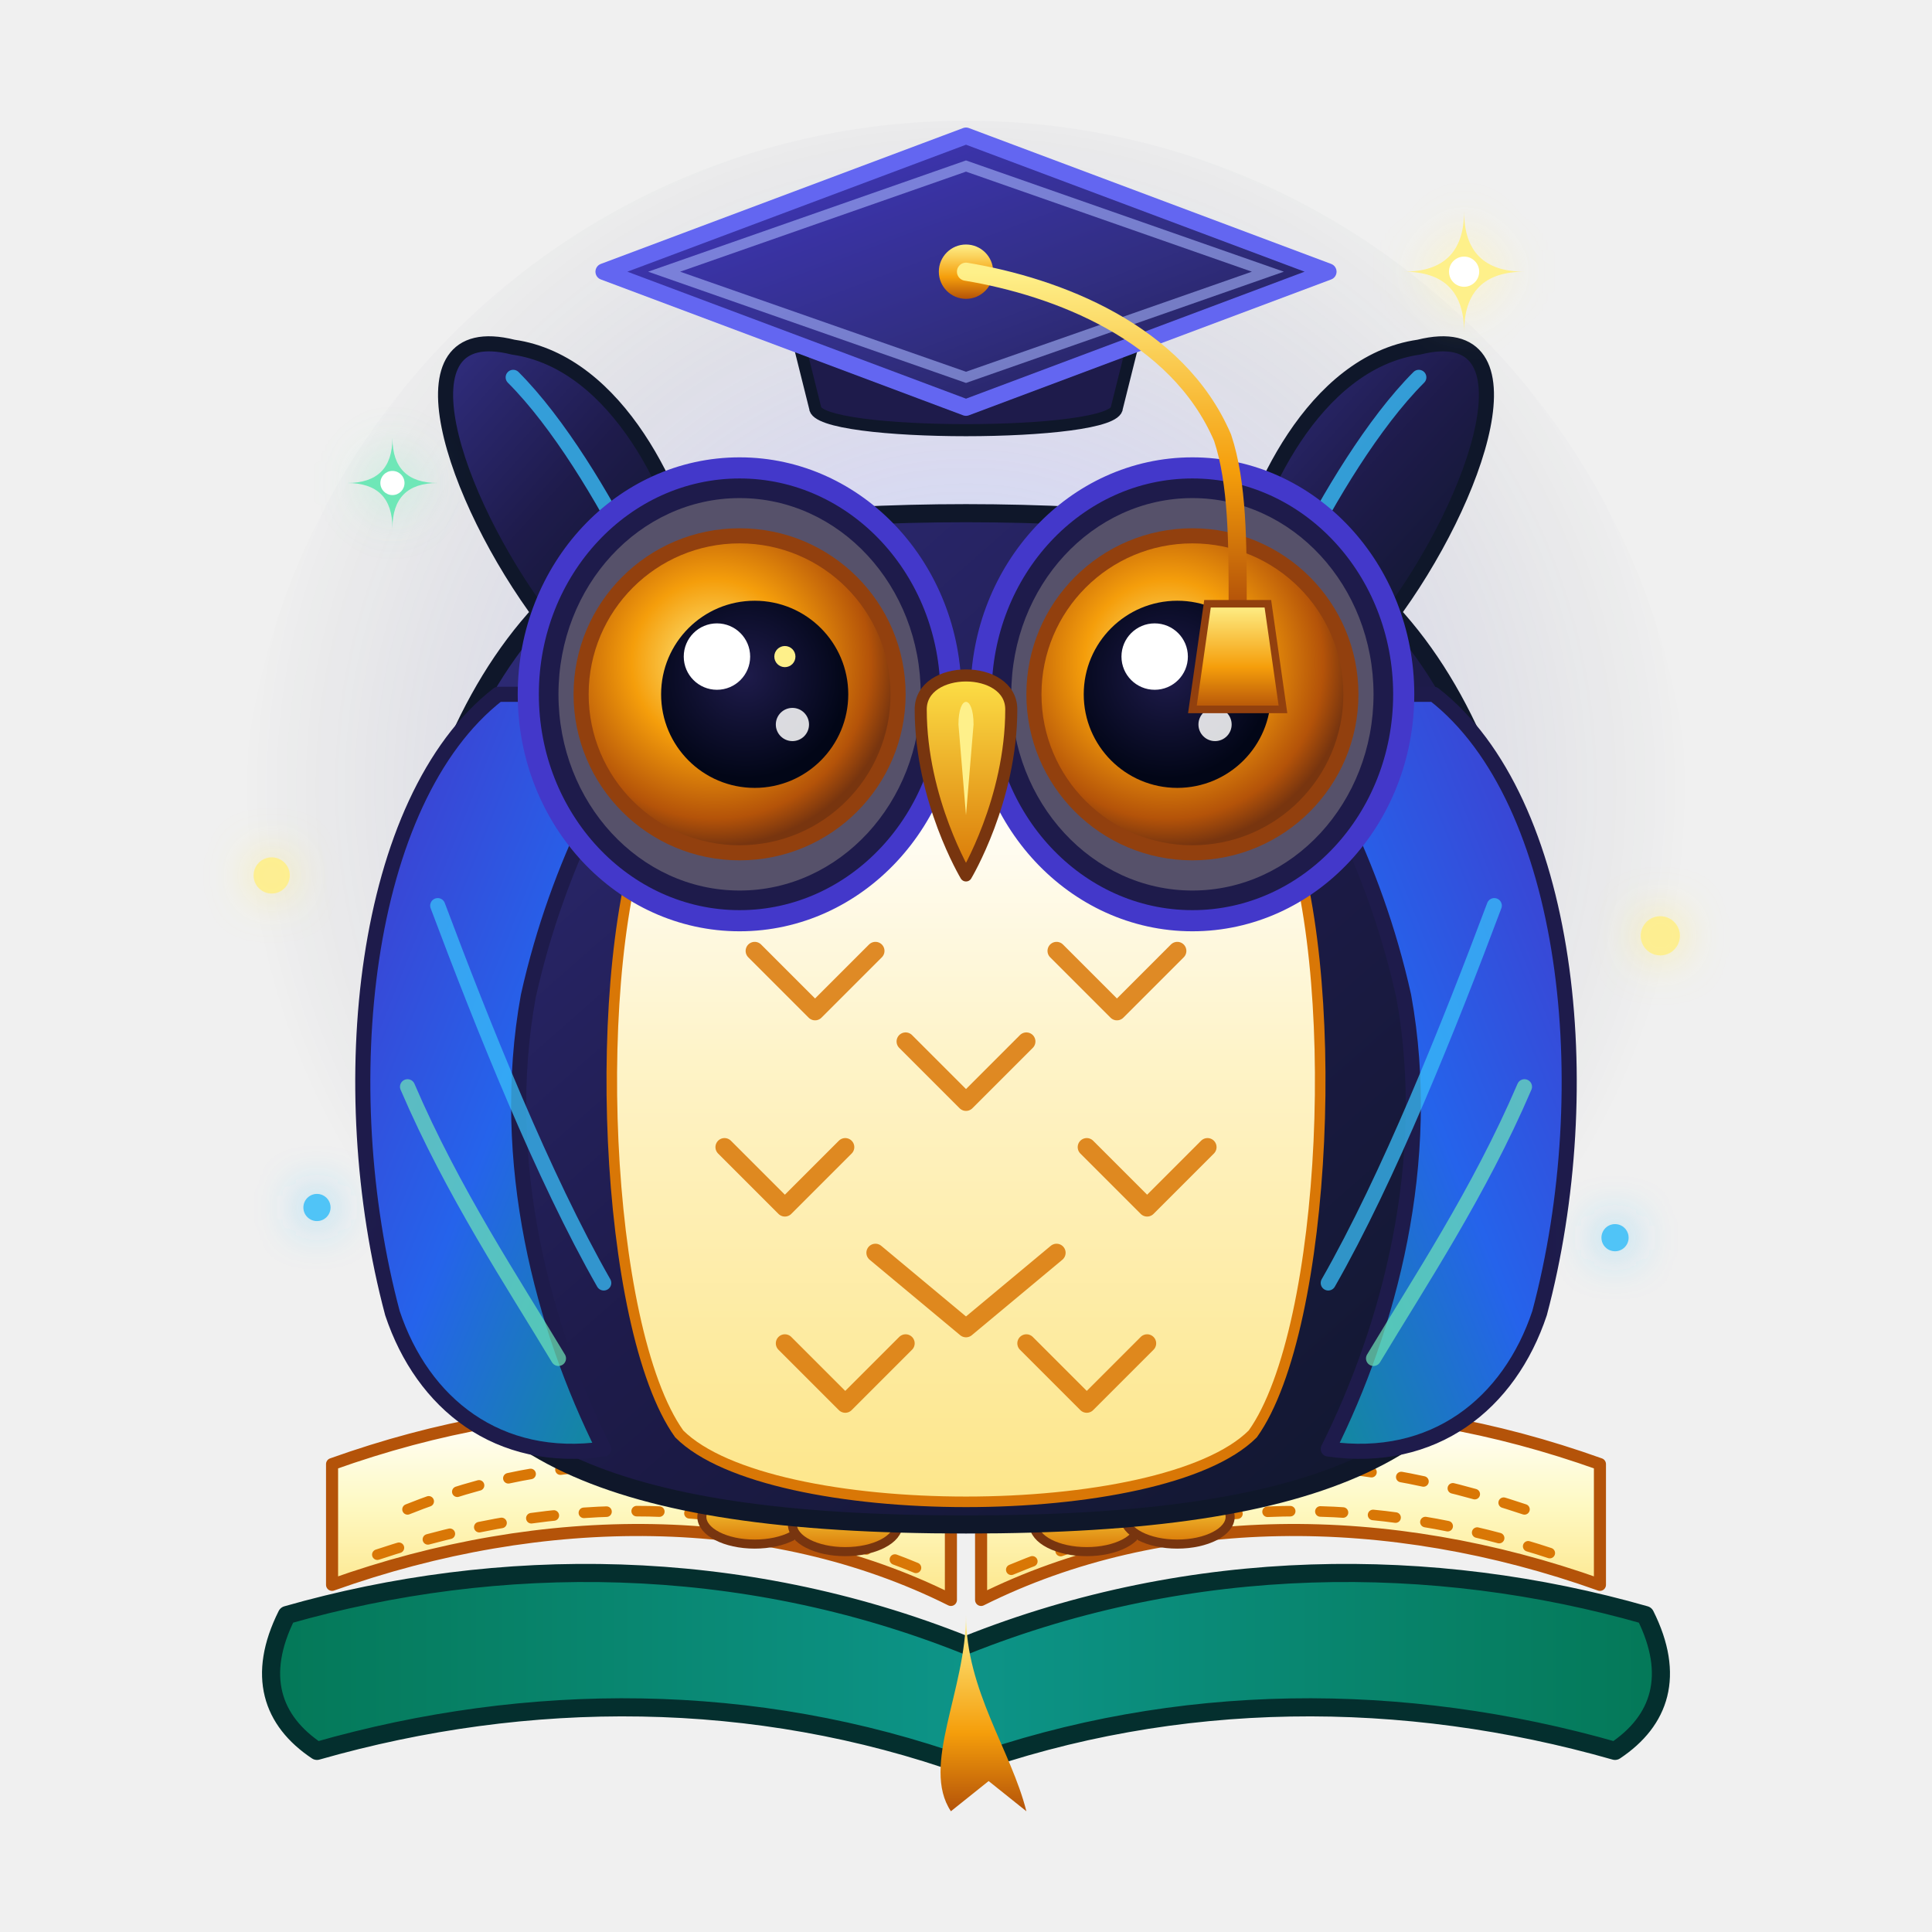
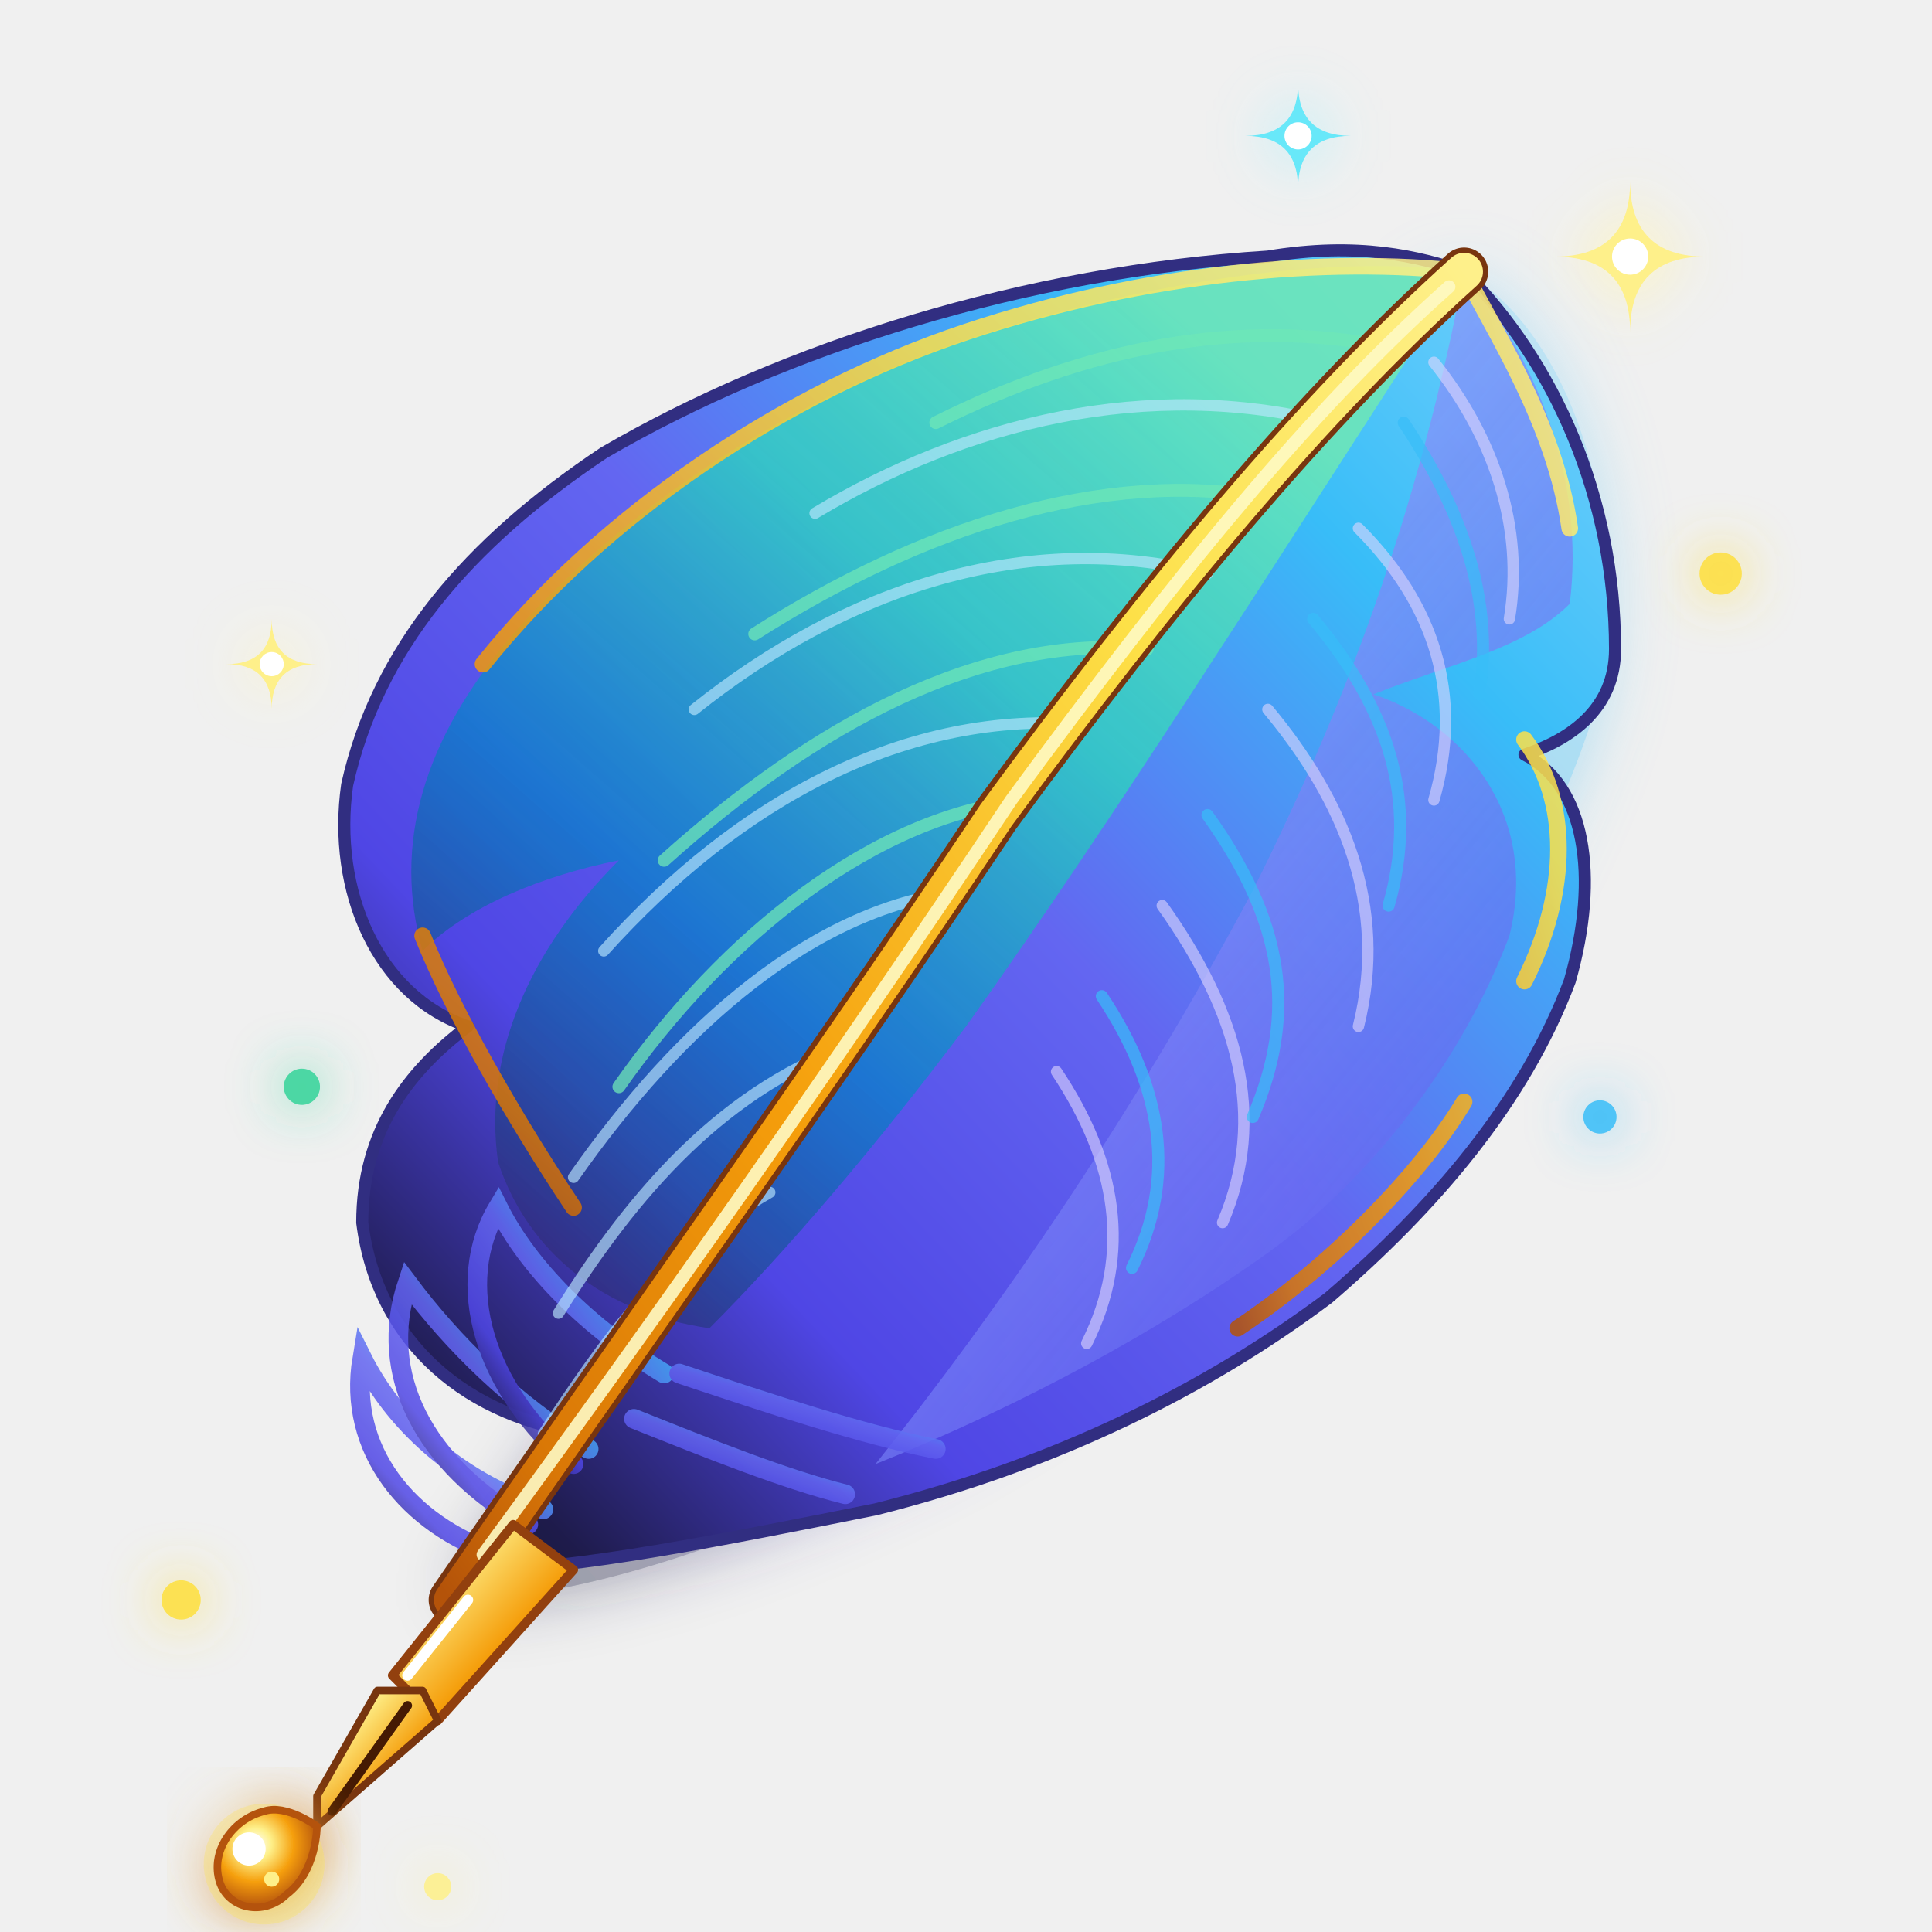
- <svg xmlns="http://www.w3.org/2000/svg" viewBox="0 0 128 128" width="128" height="128" fill="none" role="img" aria-label="Lingua - The Wise Owl">
+ <svg xmlns="http://www.w3.org/2000/svg" viewBox="0 0 128 128" width="128" height="128" fill="none" role="img" aria-label="Lingua - The Celestial Quill Feather">
  <defs>
    <linearGradient id="canvasBg" x1="0%" y1="0%" x2="100%" y2="100%">
-       <stop offset="0%" stop-color="#0B132B" />
-       <stop offset="45%" stop-color="#111C44" />
-       <stop offset="100%" stop-color="#062226" />
+       <stop offset="0%" stop-color="#080E24" />
+       <stop offset="45%" stop-color="#0F172A" />
+       <stop offset="100%" stop-color="#06212B" />
    </linearGradient>
    <linearGradient id="canvasBorder" x1="0%" y1="0%" x2="100%" y2="100%">
-       <stop offset="0%" stop-color="#FDE047" stop-opacity="0.85" />
-       <stop offset="40%" stop-color="#38BDF8" stop-opacity="0.5" />
-       <stop offset="100%" stop-color="#34D399" stop-opacity="0.7" />
+       <stop offset="0%" stop-color="#FDE047" stop-opacity="0.9" />
+       <stop offset="45%" stop-color="#38BDF8" stop-opacity="0.6" />
+       <stop offset="100%" stop-color="#34D399" stop-opacity="0.8" />
    </linearGradient>
-     <radialGradient id="celestialAura" cx="50%" cy="46%" r="50%">
-       <stop offset="0%" stop-color="#38BDF8" stop-opacity="0.32" />
-       <stop offset="45%" stop-color="#6366F1" stop-opacity="0.16" />
-       <stop offset="100%" stop-color="#0B132B" stop-opacity="0" />
+     <radialGradient id="featherAura" cx="50%" cy="48%" r="52%">
+       <stop offset="0%" stop-color="#38BDF8" stop-opacity="0.35" />
+       <stop offset="45%" stop-color="#818CF8" stop-opacity="0.18" />
+       <stop offset="85%" stop-color="#080E24" stop-opacity="0" />
    </radialGradient>
-     <linearGradient id="owlBodyDark" x1="0" y1="0" x2="1" y2="1">
-       <stop offset="0%" stop-color="#312E81" />
-       <stop offset="50%" stop-color="#1E1B4B" />
+     <linearGradient id="featherBase" x1="1" y1="0" x2="0" y2="1">
+       <stop offset="0%" stop-color="#7DD3FC" />
+       <stop offset="22%" stop-color="#38BDF8" />
+       <stop offset="48%" stop-color="#6366F1" />
+       <stop offset="72%" stop-color="#4F46E5" />
+       <stop offset="90%" stop-color="#1E1B4B" />
      <stop offset="100%" stop-color="#0F172A" />
    </linearGradient>
-     <linearGradient id="owlWingLeft" x1="0" y1="0" x2="1" y2="1">
-       <stop offset="0%" stop-color="#4338CA" />
-       <stop offset="50%" stop-color="#2563EB" />
-       <stop offset="100%" stop-color="#0D9488" />
+     <linearGradient id="vaneLeftAccent" x1="0.8" y1="0.1" x2="0.1" y2="0.9">
+       <stop offset="0%" stop-color="#6EE7B7" stop-opacity="0.95" />
+       <stop offset="35%" stop-color="#2DD4BF" stop-opacity="0.85" />
+       <stop offset="70%" stop-color="#0284C7" stop-opacity="0.75" />
+       <stop offset="100%" stop-color="#312E81" stop-opacity="0.9" />
    </linearGradient>
-     <linearGradient id="owlWingRight" x1="1" y1="0" x2="0" y2="1">
-       <stop offset="0%" stop-color="#4338CA" />
-       <stop offset="50%" stop-color="#2563EB" />
-       <stop offset="100%" stop-color="#0D9488" />
+     <linearGradient id="vaneRightAccent" x1="0.2" y1="0" x2="0.9" y2="1">
+       <stop offset="0%" stop-color="#93C5FD" stop-opacity="0.95" />
+       <stop offset="40%" stop-color="#818CF8" stop-opacity="0.85" />
+       <stop offset="80%" stop-color="#6366F1" stop-opacity="0.7" />
+       <stop offset="100%" stop-color="#312E81" stop-opacity="0.6" />
    </linearGradient>
-     <linearGradient id="owlChest" x1="0" y1="0" x2="0" y2="1">
+     <linearGradient id="rachisGold" x1="1" y1="0" x2="0" y2="1">
+       <stop offset="0%" stop-color="#FEF08A" />
+       <stop offset="30%" stop-color="#FDE047" />
+       <stop offset="65%" stop-color="#F59E0B" />
+       <stop offset="90%" stop-color="#D97706" />
+       <stop offset="100%" stop-color="#B45309" />
+     </linearGradient>
+     <linearGradient id="nibGold" x1="0" y1="0" x2="1" y2="1">
      <stop offset="0%" stop-color="#FFFFFF" />
-       <stop offset="40%" stop-color="#FEF3C7" />
-       <stop offset="100%" stop-color="#FDE68A" />
+       <stop offset="25%" stop-color="#FEF08A" />
+       <stop offset="60%" stop-color="#F59E0B" />
+       <stop offset="100%" stop-color="#92400E" />
    </linearGradient>
-     <radialGradient id="eyeAmber" cx="42%" cy="40%" r="58%">
-       <stop offset="0%" stop-color="#FEF08A" />
-       <stop offset="45%" stop-color="#F59E0B" />
-       <stop offset="85%" stop-color="#B45309" />
-       <stop offset="100%" stop-color="#78350F" />
-     </radialGradient>
-     <radialGradient id="eyePupil" cx="45%" cy="40%" r="55%">
-       <stop offset="0%" stop-color="#1E1B4B" />
-       <stop offset="100%" stop-color="#020617" />
-     </radialGradient>
-     <linearGradient id="beakGold" x1="0" y1="0" x2="0" y2="1">
-       <stop offset="0%" stop-color="#FDE047" />
-       <stop offset="100%" stop-color="#D97706" />
-     </linearGradient>
-     <linearGradient id="bookCover" x1="0" y1="0" x2="1" y2="0">
-       <stop offset="0%" stop-color="#047857" />
-       <stop offset="50%" stop-color="#0D9488" />
-       <stop offset="100%" stop-color="#047857" />
-     </linearGradient>
-     <linearGradient id="bookPages" x1="0" y1="0" x2="0" y2="1">
+     <radialGradient id="inkGlow" cx="38%" cy="35%" r="65%">
      <stop offset="0%" stop-color="#FFFFFF" />
-       <stop offset="50%" stop-color="#FEF9C3" />
-       <stop offset="100%" stop-color="#FDE68A" />
-     </linearGradient>
-     <linearGradient id="capGrad" x1="0" y1="0" x2="1" y2="1">
-       <stop offset="0%" stop-color="#4338CA" />
-       <stop offset="60%" stop-color="#312E81" />
-       <stop offset="100%" stop-color="#1E1B4B" />
-     </linearGradient>
-     <linearGradient id="tasselGold" x1="0" y1="0" x2="0" y2="1">
-       <stop offset="0%" stop-color="#FEF08A" />
+       <stop offset="25%" stop-color="#FEF08A" />
      <stop offset="60%" stop-color="#F59E0B" />
      <stop offset="100%" stop-color="#B45309" />
-     </linearGradient>
-     <filter id="softGlow" x="-20%" y="-20%" width="140%" height="140%">
-       <feGaussianBlur stdDeviation="1.5" result="blur" />
+     </radialGradient>
+     <filter id="featherBloom" x="-25%" y="-25%" width="150%" height="150%">
+       <feGaussianBlur stdDeviation="2.2" result="blur" />
+       <feComposite in="SourceGraphic" in2="blur" operator="over" />
+     </filter>
+     <filter id="softInkGlow" x="-30%" y="-30%" width="160%" height="160%">
+       <feGaussianBlur stdDeviation="1.8" result="blur" />
      <feComposite in="SourceGraphic" in2="blur" operator="over" />
    </filter>
  </defs>
  <g transform="scale(1)">
-     <circle cx="64" cy="56" r="48" fill="url(#celestialAura)" />
-     <g id="tomeBase">
-       <path d="M19 107 C33 103 49 103 64 109 C79 103 95 103 109 107 C111 111 110 114 107 116 C93 112 78 112 64 117 C50 112 35 112 21 116 C18 114 17 111 19 107 Z" fill="url(#bookCover)" stroke="#042F2E" stroke-width="1.2" stroke-linejoin="round" />
-       <path d="M22 105 C36 100 51 100 63 106 L63 98 C50 92 36 92 22 97 Z" fill="url(#bookPages)" stroke="#B45309" stroke-width="0.8" stroke-linejoin="round" />
-       <path d="M25 103 C37 99 49 99 61 104" stroke="#D97706" stroke-width="0.7" stroke-linecap="round" stroke-dasharray="1.5 2" />
-       <path d="M27 100 C37 96 47 96 59 101" stroke="#D97706" stroke-width="0.7" stroke-linecap="round" stroke-dasharray="1.5 2" />
-       <path d="M65 106 C77 100 92 100 106 105 L106 97 C92 92 78 92 65 98 Z" fill="url(#bookPages)" stroke="#B45309" stroke-width="0.8" stroke-linejoin="round" />
-       <path d="M67 104 C79 99 91 99 103 103" stroke="#D97706" stroke-width="0.7" stroke-linecap="round" stroke-dasharray="1.5 2" />
-       <path d="M69 101 C79 96 89 96 101 100" stroke="#D97706" stroke-width="0.7" stroke-linecap="round" stroke-dasharray="1.5 2" />
-       <path d="M64 107 C64 112 61 117 63 120 L65.5 118 L68 120 C67 116 64 112 64 107 Z" fill="url(#tasselGold)" />
+     <path d="M30 106 C 42 88 56 68 68 50 C 78 36 88 24 97 18 C 104 22 108 34 106 46 C 100 66 84 84 62 96 C 46 104 36 106 30 106 Z" fill="url(#featherBase)" opacity="0.38" filter="url(#featherBloom)" />
+     <path d="M97 18               C 103 24 107 33 107 43               C 107 47 104 49 101 50               C 105 52 106 58 104 65               C 101 73 95 80 88 86               C 80 92 70 97 58 100               C 48 102 38 104 32 104               C 32 101 35 98 39 95               C 31 94 25 89 24 81               C 24 75 27 71 31 68               C 25 66 22 59 23 52               C 25 43 31 36 40 30               C 52 23 68 18 84 17               C 90 16 94 17 97 18 Z" fill="url(#featherBase)" stroke="#312E81" stroke-width="0.8" stroke-linejoin="round" />
+     <path d="M97 18               C 90 17 80 18 69 21               C 54 25 42 33 34 42               C 28 49 26 56 28 63               C 31 60 36 58 41 57               C 35 63 32 70 33 77               C 35 83 40 87 47 88               C 52 83 58 76 64 68               C 74 54 84 38 97 18 Z" fill="url(#vaneLeftAccent)" opacity="0.92" />
+     <path d="M97 18               C 102 24 105 32 104 40               C 101 43 96 44 91 46               C 97 48 102 54 100 62               C 97 70 91 78 84 83               C 77 88 68 93 58 97               C 66 87 75 74 83 59               C 89 47 94 34 97 18 Z" fill="url(#vaneRightAccent)" opacity="0.88" />
+     <g stroke="url(#featherBase)" stroke-width="1.3" stroke-linecap="round" opacity="0.85">
+       <path d="M33 103 C 27 101 23 96 24 90 C 26 94 30 98 36 100" />
+       <path d="M35 101 C 28 97 25 91 27 85 C 30 89 34 93 39 96" />
+       <path d="M38 97 C 32 92 30 85 33 80 C 35 84 39 88 44 91" />
+       <path d="M42 94 C 47 96 52 98 56 99" />
+       <path d="M45 91 C 51 93 57 95 62 96" />
    </g>
-     <g id="owlTalons">
-       <ellipse cx="50" cy="100.5" rx="3.5" ry="1.8" fill="url(#beakGold)" stroke="#78350F" stroke-width="0.6" />
-       <ellipse cx="56" cy="101" rx="3.5" ry="1.8" fill="url(#beakGold)" stroke="#78350F" stroke-width="0.6" />
-       <ellipse cx="72" cy="101" rx="3.5" ry="1.8" fill="url(#beakGold)" stroke="#78350F" stroke-width="0.6" />
-       <ellipse cx="78" cy="100.5" rx="3.5" ry="1.8" fill="url(#beakGold)" stroke="#78350F" stroke-width="0.6" />
+     <g stroke="#BAE6FD" stroke-width="0.75" stroke-linecap="round" opacity="0.65">
+       <path d="M88 28 C 76 25 64 28 54 34" />
+       <path d="M80 38 C 68 35 56 39 46 47" />
+       <path d="M72 48 C 60 47 49 53 40 63" />
+       <path d="M64 59 C 54 60 45 68 38 78" />
+       <path d="M57 69 C 48 72 42 79 37 87" />
+       <path d="M51 79 C 44 83 40 89 36 95" />
    </g>
-     <g id="owlBodyGroup">
-       <path d="M40 37 C48 33 80 33 88 37 C100 45 104 65 101 84 C98 96 88 101 64 101 C40 101 30 96 27 84 C24 65 28 45 40 37 Z" fill="url(#owlBodyDark)" stroke="#0F172A" stroke-width="1.2" />
-       <path d="M36 41 C30 33 26 21 34 23 C41 24 45 33 46 38 Z" fill="url(#owlBodyDark)" stroke="#0F172A" stroke-width="1" stroke-linejoin="round" />
-       <path d="M34 25 C37 28 40 33 42 37" stroke="#38BDF8" stroke-width="1" stroke-linecap="round" opacity="0.8" />
-       <path d="M92 41 C98 33 102 21 94 23 C87 24 83 33 82 38 Z" fill="url(#owlBodyDark)" stroke="#0F172A" stroke-width="1" stroke-linejoin="round" />
-       <path d="M94 25 C91 28 88 33 86 37" stroke="#38BDF8" stroke-width="1" stroke-linecap="round" opacity="0.8" />
-       <path d="M33 46 C24 53 22 72 26 87 C28 93 33 97 40 96 C36 88 33 77 35 66 C37 57 41 50 44 46 Z" fill="url(#owlWingLeft)" stroke="#1E1B4B" stroke-width="1" stroke-linejoin="round" />
-       <path d="M29 60 C32 68 36 78 40 85" stroke="#38BDF8" stroke-width="1" stroke-linecap="round" opacity="0.75" />
-       <path d="M27 72 C30 79 34 85 37 90" stroke="#6EE7B7" stroke-width="1" stroke-linecap="round" opacity="0.7" />
-       <path d="M95 46 C104 53 106 72 102 87 C100 93 95 97 88 96 C92 88 95 77 93 66 C91 57 87 50 84 46 Z" fill="url(#owlWingRight)" stroke="#1E1B4B" stroke-width="1" stroke-linejoin="round" />
-       <path d="M99 60 C96 68 92 78 88 85" stroke="#38BDF8" stroke-width="1" stroke-linecap="round" opacity="0.75" />
-       <path d="M101 72 C98 79 94 85 91 90" stroke="#6EE7B7" stroke-width="1" stroke-linecap="round" opacity="0.7" />
-       <path d="M43 54 C47 50 81 50 85 54 C89 64 88 88 83 95 C77 101 51 101 45 95 C40 88 39 64 43 54 Z" fill="url(#owlChest)" stroke="#D97706" stroke-width="0.7" />
-       <g stroke="#D97706" stroke-width="1.2" stroke-linecap="round" stroke-linejoin="round" opacity="0.85">
-         <path d="M50 63 L54 67 L58 63" />
-         <path d="M70 63 L74 67 L78 63" />
-         <path d="M60 69 L64 73 L68 69" />
-         <path d="M48 76 L52 80 L56 76" />
-         <path d="M72 76 L76 80 L80 76" />
-         <path d="M58 83 L64 88 L70 83" />
-         <path d="M52 89 L56 93 L60 89" />
-         <path d="M68 89 L72 93 L76 89" />
+     <g stroke="#6EE7B7" stroke-width="0.85" stroke-linecap="round" opacity="0.75">
+       <path d="M92 23 C 82 21 72 23 62 28" />
+       <path d="M84 33 C 73 31 61 35 50 42" />
+       <path d="M76 43 C 65 42 54 48 44 57" />
+       <path d="M68 53 C 58 54 48 62 41 72" />
+     </g>
+     <g stroke="#DDD6FE" stroke-width="0.75" stroke-linecap="round" opacity="0.6">
+       <path d="M95 24 C 99 29 101 35 100 41" />
+       <path d="M90 35 C 95 40 97 46 95 53" />
+       <path d="M84 47 C 89 53 92 60 90 68" />
+       <path d="M77 60 C 82 67 84 74 81 81" />
+       <path d="M70 71 C 74 77 75 83 72 89" />
+     </g>
+     <g stroke="#38BDF8" stroke-width="0.8" stroke-linecap="round" opacity="0.7">
+       <path d="M93 28 C 97 34 99 40 98 46" />
+       <path d="M87 41 C 92 47 94 53 92 60" />
+       <path d="M80 54 C 85 61 86 67 83 74" />
+       <path d="M73 66 C 77 72 78 78 75 84" />
+     </g>
+     <path d="M97 18               C 99 22 103 28 104 35               M 101 49 C 104 53 104 59 101 65               M 97 73 C 94 78 88 84 82 88" stroke="url(#rachisGold)" stroke-width="1.1" stroke-linecap="round" opacity="0.85" />
+     <path d="M97 18               C 88 17 76 18 64 22               C 52 26 40 34 32 44               M 28 62 C 30 67 34 74 38 80" stroke="url(#rachisGold)" stroke-width="1.1" stroke-linecap="round" opacity="0.85" />
+     <path d="M30 106 C 41 90 54 72 66 54 C 77 39 87 27 97 18" stroke="#78350F" stroke-width="3.2" stroke-linecap="round" />
+     <path d="M30 106 C 41 90 54 72 66 54 C 77 39 87 27 97 18" stroke="url(#rachisGold)" stroke-width="2.5" stroke-linecap="round" />
+     <path d="M32 103 C 43 88 55 71 67 53 C 78 38 87 27 96 19" stroke="#FEF9C3" stroke-width="0.85" stroke-linecap="round" opacity="0.9" />
+     <g id="quillNib">
+       <polygon points="34,101 38,104 29,114 26,111" fill="url(#nibGold)" stroke="#92400E" stroke-width="0.6" stroke-linejoin="round" />
+       <polygon points="28,112 29,114 21,121 21,119 25,112" fill="url(#nibGold)" stroke="#78350F" stroke-width="0.5" stroke-linejoin="round" />
+       <line x1="27" y1="113" x2="22" y2="120" stroke="#451A03" stroke-width="0.6" stroke-linecap="round" />
+       <line x1="31" y1="106" x2="27" y2="111" stroke="#FFFFFF" stroke-width="0.7" stroke-linecap="round" />
+     </g>
+     <g id="wisdomInkDrop" filter="url(#softInkGlow)">
+       <circle cx="17.5" cy="123.5" r="4" fill="#FDE047" opacity="0.3" />
+       <path d="M21 121 C 21 121 21 124 19 125.5 C 17.5 127 15 126.5 14.5 124.5 C 14 122.5 15.5 120.5 17.5 120 C 19 119.5 21 121 21 121 Z" fill="url(#inkGlow)" stroke="#B45309" stroke-width="0.5" />
+       <circle cx="16.5" cy="122.5" r="1.1" fill="#FFFFFF" />
+       <circle cx="18" cy="124.5" r="0.5" fill="#FEF08A" />
+     </g>
+     <g id="stardustWisdom" filter="url(#softInkGlow)">
+       <g transform="translate(108, 17)">
+         <path d="M0 -5 Q0 0 5 0 Q0 0 0 5 Q0 0 -5 0 Q0 0 0 -5 Z" fill="#FEF08A" />
+         <circle cx="0" cy="0" r="1.2" fill="#FFFFFF" />
      </g>
-     </g>
-     <g id="owlFace">
-       <ellipse cx="49" cy="46" rx="14" ry="15" fill="#1E1B4B" stroke="#4338CA" stroke-width="1.4" />
-       <ellipse cx="79" cy="46" rx="14" ry="15" fill="#1E1B4B" stroke="#4338CA" stroke-width="1.4" />
-       <ellipse cx="49" cy="46" rx="12" ry="13" fill="#FEF3C7" opacity="0.25" />
-       <ellipse cx="79" cy="46" rx="12" ry="13" fill="#FEF3C7" opacity="0.25" />
-       <circle cx="49" cy="46" r="10.5" fill="url(#eyeAmber)" stroke="#92400E" stroke-width="1" />
-       <circle cx="50" cy="46" r="6.2" fill="url(#eyePupil)" />
-       <circle cx="47.5" cy="43.5" r="2.2" fill="#FFFFFF" />
-       <circle cx="52.5" cy="48" r="1.1" fill="#FFFFFF" opacity="0.85" />
-       <circle cx="52" cy="43.5" r="0.7" fill="#FEF08A" />
-       <circle cx="79" cy="46" r="10.5" fill="url(#eyeAmber)" stroke="#92400E" stroke-width="1" />
-       <circle cx="78" cy="46" r="6.2" fill="url(#eyePupil)" />
-       <circle cx="76.5" cy="43.5" r="2.2" fill="#FFFFFF" />
-       <circle cx="80.5" cy="48" r="1.1" fill="#FFFFFF" opacity="0.85" />
-       <circle cx="81" cy="43.5" r="0.7" fill="#FEF08A" />
-       <path d="M61 47 C61 44 67 44 67 47 C67 53 64 58 64 58 C64 58 61 53 61 47 Z" fill="url(#beakGold)" stroke="#78350F" stroke-width="0.8" stroke-linejoin="round" />
-       <path d="M63.5 48 C63.5 46 64.5 46 64.5 48 L64 54 Z" fill="#FEF08A" />
-     </g>
-     <g id="scholarCap">
-       <path d="M53 23 C53 19 75 19 75 23 L74 27 C74 29 54 29 54 27 Z" fill="#1E1B4B" stroke="#0F172A" stroke-width="0.8" />
-       <polygon points="64,9 88,18 64,27 40,18" fill="url(#capGrad)" stroke="#6366F1" stroke-width="1.1" stroke-linejoin="round" />
-       <polygon points="64,11 84,18 64,25 44,18" fill="none" stroke="#A5B4FC" stroke-width="0.7" opacity="0.6" />
-       <circle cx="64" cy="18" r="1.8" fill="url(#tasselGold)" />
-       <path d="M64 18 C70 19 78 22 81 29 C82 32 82 36 82 40" stroke="url(#tasselGold)" stroke-width="1.2" stroke-linecap="round" fill="none" />
-       <polygon points="80,40 84,40 85,47 79,47" fill="url(#tasselGold)" stroke="#92400E" stroke-width="0.5" />
-     </g>
-     <g id="starlightSparks" filter="url(#softGlow)">
-       <g transform="translate(97, 18)">
-         <path d="M0 -4 Q0 0 4 0 Q0 0 0 4 Q0 0 -4 0 Q0 0 0 -4 Z" fill="#FEF08A" />
-         <circle cx="0" cy="0" r="1" fill="#FFFFFF" />
+       <g transform="translate(86, 9)">
+         <path d="M0 -3.5 Q0 0 3.5 0 Q0 0 0 3.5 Q0 0 -3.5 0 Q0 0 0 -3.5 Z" fill="#67E8F9" />
+         <circle cx="0" cy="0" r="0.9" fill="#FFFFFF" />
      </g>
-       <g transform="translate(26, 32)">
-         <path d="M0 -3 Q0 0 3 0 Q0 0 0 3 Q0 0 -3 0 Q0 0 0 -3 Z" fill="#6EE7B7" />
+       <g transform="translate(18, 44)">
+         <path d="M0 -3 Q0 0 3 0 Q0 0 0 3 Q0 0 -3 0 Q0 0 0 -3 Z" fill="#FEF08A" />
        <circle cx="0" cy="0" r="0.8" fill="#FFFFFF" />
      </g>
-       <circle cx="18" cy="58" r="1.2" fill="#FEF08A" opacity="0.9" />
-       <circle cx="110" cy="62" r="1.3" fill="#FEF08A" opacity="0.9" />
-       <circle cx="21" cy="80" r="0.9" fill="#38BDF8" opacity="0.85" />
-       <circle cx="107" cy="82" r="0.9" fill="#38BDF8" opacity="0.85" />
+       <circle cx="114" cy="38" r="1.4" fill="#FDE047" opacity="0.9" />
+       <circle cx="106" cy="74" r="1.1" fill="#38BDF8" opacity="0.85" />
+       <circle cx="20" cy="72" r="1.2" fill="#34D399" opacity="0.85" />
+       <circle cx="12" cy="106" r="1.3" fill="#FDE047" opacity="0.9" />
+       <circle cx="29" cy="125" r="0.9" fill="#FEF08A" opacity="0.85" />
    </g>
  </g>
</svg>
